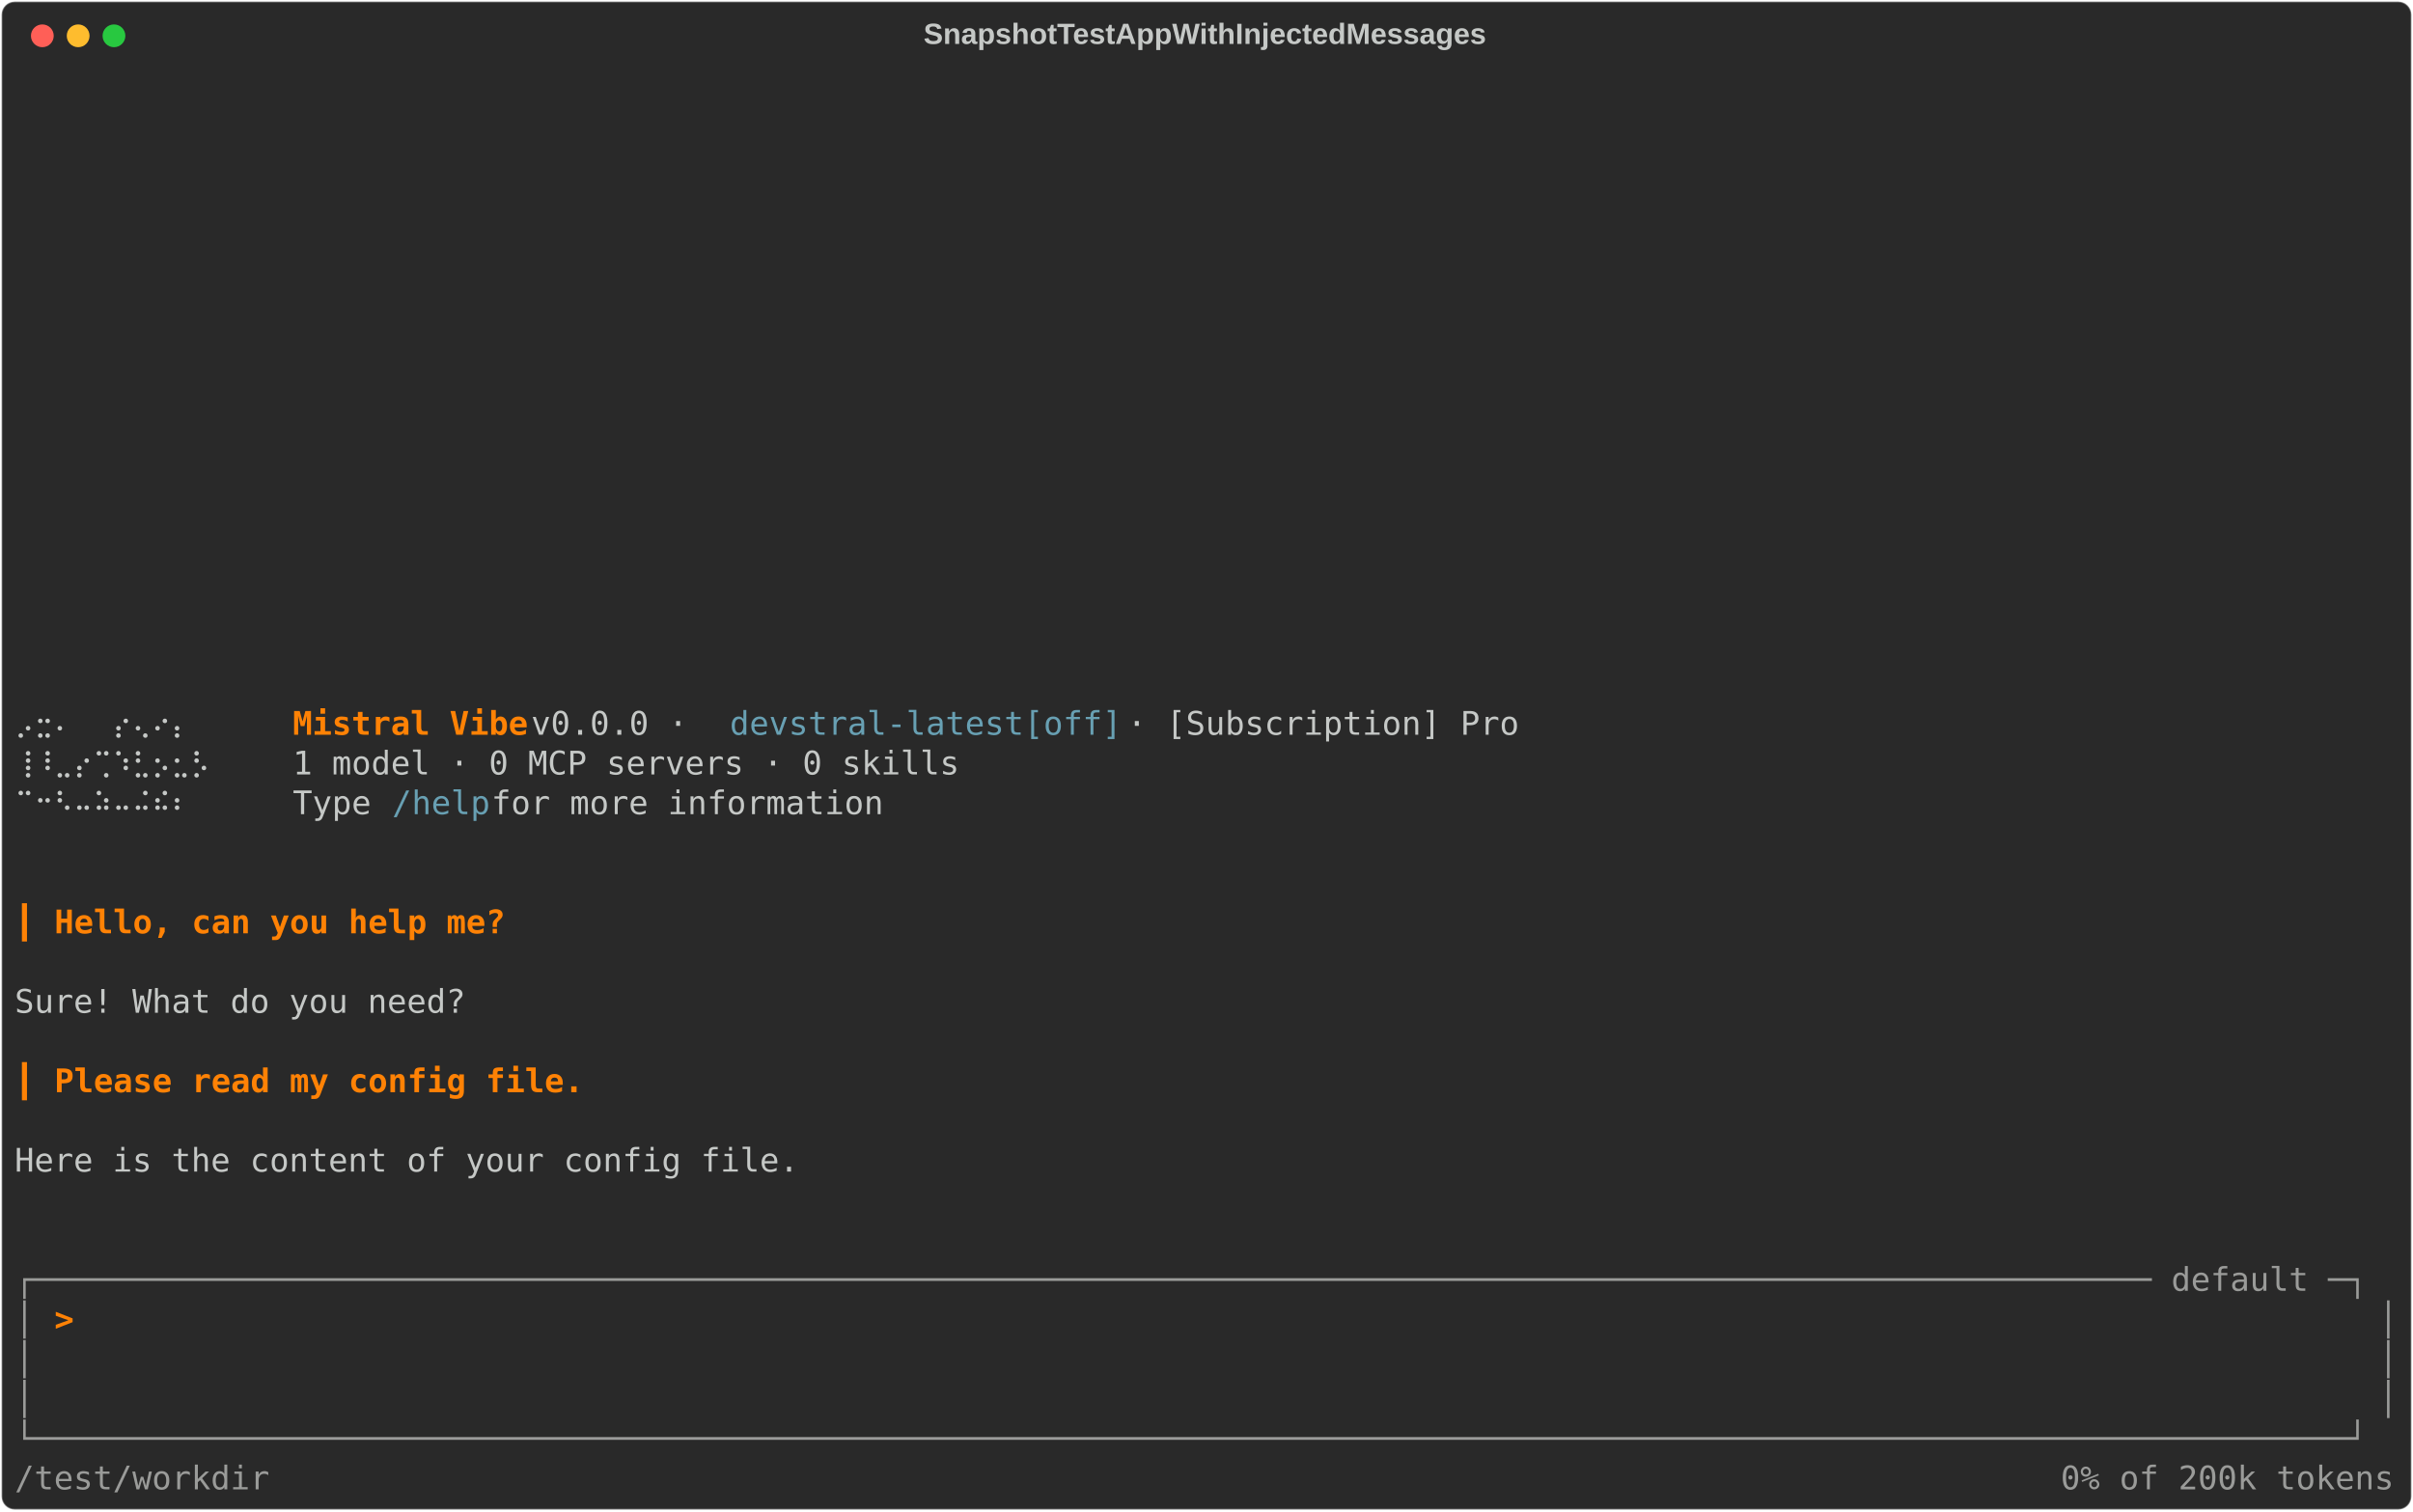
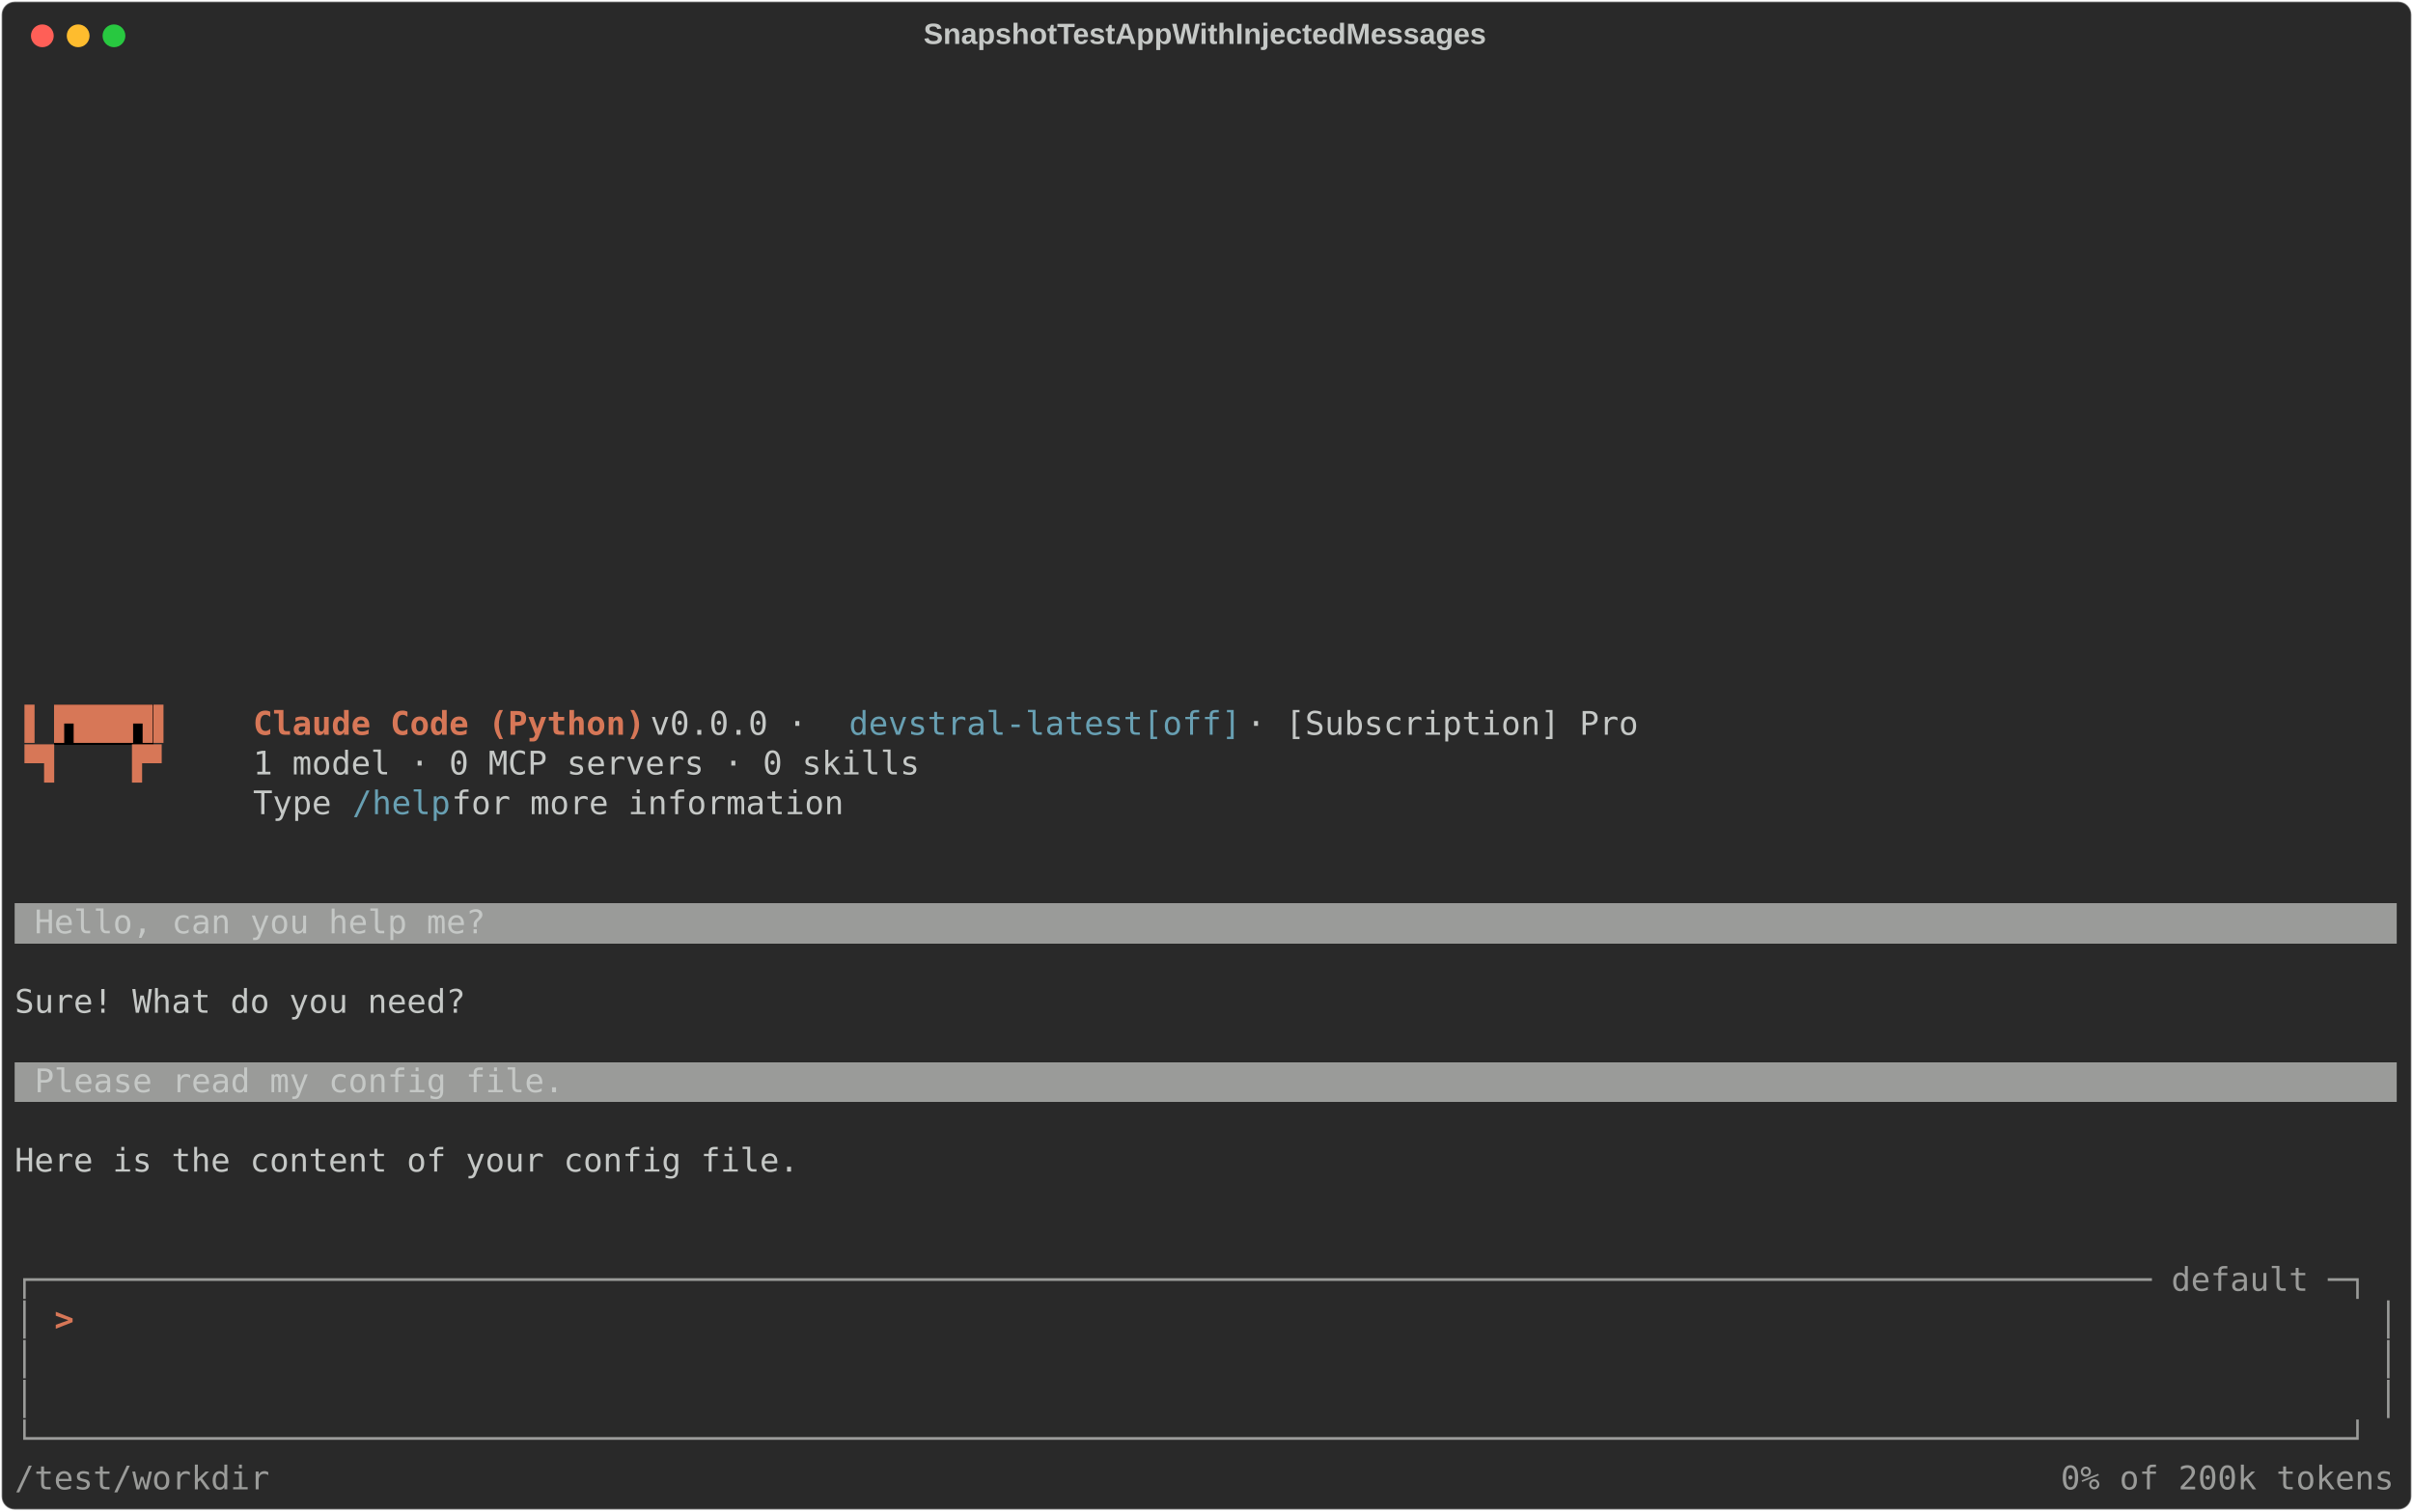
<svg xmlns="http://www.w3.org/2000/svg" class="rich-terminal" viewBox="0 0 1482 928.4">
  <style>

    @font-face {
        font-family: "Fira Code";
        src: local("FiraCode-Regular"),
                url("https://cdnjs.cloudflare.com/ajax/libs/firacode/6.2.0/woff2/FiraCode-Regular.woff2") format("woff2"),
                url("https://cdnjs.cloudflare.com/ajax/libs/firacode/6.2.0/woff/FiraCode-Regular.woff") format("woff");
        font-style: normal;
        font-weight: 400;
    }
    @font-face {
        font-family: "Fira Code";
        src: local("FiraCode-Bold"),
                url("https://cdnjs.cloudflare.com/ajax/libs/firacode/6.2.0/woff2/FiraCode-Bold.woff2") format("woff2"),
                url("https://cdnjs.cloudflare.com/ajax/libs/firacode/6.2.0/woff/FiraCode-Bold.woff") format("woff");
        font-style: bold;
        font-weight: 700;
    }

    .terminal-matrix {
        font-family: Fira Code, monospace;
        font-size: 20px;
        line-height: 24.4px;
        font-variant-east-asian: full-width;
    }

    .terminal-title {
        font-size: 18px;
        font-weight: bold;
        font-family: arial;
    }

    .terminal-r1 { fill: #c5c8c6 }
- .terminal-r2 { fill: #ff8205;font-weight: bold }
- .terminal-r3 { fill: #68a0b3 }
- .terminal-r4 { fill: #ff8205 }
+ .terminal-r2 { fill: #d77757 }
+ .terminal-r3 { fill: #d77757;font-weight: bold }
+ .terminal-r4 { fill: #68a0b3 }
.terminal-r5 { fill: #9a9b99 }
    </style>
  <defs>
    <clipPath id="terminal-clip-terminal">
      <rect x="0" y="0" width="1463.0" height="877.4" />
    </clipPath>
    <clipPath id="terminal-line-0">
      <rect x="0" y="1.5" width="1464" height="24.65" />
    </clipPath>
    <clipPath id="terminal-line-1">
      <rect x="0" y="25.9" width="1464" height="24.65" />
    </clipPath>
    <clipPath id="terminal-line-2">
      <rect x="0" y="50.3" width="1464" height="24.65" />
    </clipPath>
    <clipPath id="terminal-line-3">
      <rect x="0" y="74.7" width="1464" height="24.65" />
    </clipPath>
    <clipPath id="terminal-line-4">
      <rect x="0" y="99.1" width="1464" height="24.65" />
    </clipPath>
    <clipPath id="terminal-line-5">
      <rect x="0" y="123.5" width="1464" height="24.65" />
    </clipPath>
    <clipPath id="terminal-line-6">
      <rect x="0" y="147.9" width="1464" height="24.65" />
    </clipPath>
    <clipPath id="terminal-line-7">
      <rect x="0" y="172.3" width="1464" height="24.65" />
    </clipPath>
    <clipPath id="terminal-line-8">
      <rect x="0" y="196.7" width="1464" height="24.65" />
    </clipPath>
    <clipPath id="terminal-line-9">
      <rect x="0" y="221.1" width="1464" height="24.65" />
    </clipPath>
    <clipPath id="terminal-line-10">
      <rect x="0" y="245.5" width="1464" height="24.65" />
    </clipPath>
    <clipPath id="terminal-line-11">
      <rect x="0" y="269.9" width="1464" height="24.65" />
    </clipPath>
    <clipPath id="terminal-line-12">
      <rect x="0" y="294.3" width="1464" height="24.65" />
    </clipPath>
    <clipPath id="terminal-line-13">
      <rect x="0" y="318.7" width="1464" height="24.65" />
    </clipPath>
    <clipPath id="terminal-line-14">
      <rect x="0" y="343.1" width="1464" height="24.65" />
    </clipPath>
    <clipPath id="terminal-line-15">
      <rect x="0" y="367.5" width="1464" height="24.65" />
    </clipPath>
    <clipPath id="terminal-line-16">
      <rect x="0" y="391.9" width="1464" height="24.65" />
    </clipPath>
    <clipPath id="terminal-line-17">
      <rect x="0" y="416.3" width="1464" height="24.65" />
    </clipPath>
    <clipPath id="terminal-line-18">
      <rect x="0" y="440.7" width="1464" height="24.65" />
    </clipPath>
    <clipPath id="terminal-line-19">
      <rect x="0" y="465.1" width="1464" height="24.65" />
    </clipPath>
    <clipPath id="terminal-line-20">
      <rect x="0" y="489.5" width="1464" height="24.65" />
    </clipPath>
    <clipPath id="terminal-line-21">
      <rect x="0" y="513.9" width="1464" height="24.65" />
    </clipPath>
    <clipPath id="terminal-line-22">
      <rect x="0" y="538.3" width="1464" height="24.65" />
    </clipPath>
    <clipPath id="terminal-line-23">
      <rect x="0" y="562.7" width="1464" height="24.65" />
    </clipPath>
    <clipPath id="terminal-line-24">
      <rect x="0" y="587.1" width="1464" height="24.65" />
    </clipPath>
    <clipPath id="terminal-line-25">
      <rect x="0" y="611.5" width="1464" height="24.65" />
    </clipPath>
    <clipPath id="terminal-line-26">
      <rect x="0" y="635.9" width="1464" height="24.65" />
    </clipPath>
    <clipPath id="terminal-line-27">
      <rect x="0" y="660.3" width="1464" height="24.65" />
    </clipPath>
    <clipPath id="terminal-line-28">
      <rect x="0" y="684.7" width="1464" height="24.65" />
    </clipPath>
    <clipPath id="terminal-line-29">
      <rect x="0" y="709.1" width="1464" height="24.65" />
    </clipPath>
    <clipPath id="terminal-line-30">
      <rect x="0" y="733.5" width="1464" height="24.65" />
    </clipPath>
    <clipPath id="terminal-line-31">
      <rect x="0" y="757.9" width="1464" height="24.65" />
    </clipPath>
    <clipPath id="terminal-line-32">
      <rect x="0" y="782.3" width="1464" height="24.65" />
    </clipPath>
    <clipPath id="terminal-line-33">
      <rect x="0" y="806.7" width="1464" height="24.65" />
    </clipPath>
    <clipPath id="terminal-line-34">
      <rect x="0" y="831.1" width="1464" height="24.65" />
    </clipPath>
  </defs>
  <rect fill="#292929" stroke="rgba(255,255,255,0.35)" stroke-width="1" x="1" y="1" width="1480" height="926.4" rx="8" />
  <text class="terminal-title" fill="#c5c8c6" text-anchor="middle" x="740" y="27">SnapshotTestAppWithInjectedMessages</text>
  <g transform="translate(26,22)">
    <circle cx="0" cy="0" r="7" fill="#ff5f57" />
    <circle cx="22" cy="0" r="7" fill="#febc2e" />
    <circle cx="44" cy="0" r="7" fill="#28c840" />
  </g>
  <g transform="translate(9, 41)" clip-path="url(#terminal-clip-terminal)">
+     <rect fill="#000000" x="24.4" y="391.9" width="61" height="24.65" shape-rendering="crispEdges" />
+     <rect fill="#9a9b99" x="0" y="513.9" width="12.2" height="24.65" shape-rendering="crispEdges" />
+     <rect fill="#9a9b99" x="12.2" y="513.9" width="280.6" height="24.65" shape-rendering="crispEdges" />
+     <rect fill="#9a9b99" x="292.8" y="513.9" width="1171.2" height="24.65" shape-rendering="crispEdges" />
+     <rect fill="#9a9b99" x="0" y="611.5" width="12.2" height="24.65" shape-rendering="crispEdges" />
+     <rect fill="#9a9b99" x="12.2" y="611.5" width="329.4" height="24.65" shape-rendering="crispEdges" />
+     <rect fill="#9a9b99" x="341.6" y="611.5" width="1122.4" height="24.65" shape-rendering="crispEdges" />
    <g class="terminal-matrix">
      <text class="terminal-r1" x="1464" y="20" textLength="12.2" clip-path="url(#terminal-line-0)">
</text>
      <text class="terminal-r1" x="1464" y="44.4" textLength="12.2" clip-path="url(#terminal-line-1)">
</text>
      <text class="terminal-r1" x="1464" y="68.8" textLength="12.2" clip-path="url(#terminal-line-2)">
</text>
      <text class="terminal-r1" x="1464" y="93.2" textLength="12.2" clip-path="url(#terminal-line-3)">
</text>
      <text class="terminal-r1" x="1464" y="117.6" textLength="12.2" clip-path="url(#terminal-line-4)">
</text>
      <text class="terminal-r1" x="1464" y="142" textLength="12.2" clip-path="url(#terminal-line-5)">
</text>
      <text class="terminal-r1" x="1464" y="166.4" textLength="12.2" clip-path="url(#terminal-line-6)">
</text>
      <text class="terminal-r1" x="1464" y="190.8" textLength="12.2" clip-path="url(#terminal-line-7)">
</text>
      <text class="terminal-r1" x="1464" y="215.2" textLength="12.2" clip-path="url(#terminal-line-8)">
</text>
      <text class="terminal-r1" x="1464" y="239.6" textLength="12.2" clip-path="url(#terminal-line-9)">
</text>
      <text class="terminal-r1" x="1464" y="264" textLength="12.2" clip-path="url(#terminal-line-10)">
</text>
      <text class="terminal-r1" x="1464" y="288.4" textLength="12.2" clip-path="url(#terminal-line-11)">
</text>
      <text class="terminal-r1" x="1464" y="312.8" textLength="12.2" clip-path="url(#terminal-line-12)">
</text>
      <text class="terminal-r1" x="1464" y="337.2" textLength="12.2" clip-path="url(#terminal-line-13)">
</text>
      <text class="terminal-r1" x="1464" y="361.6" textLength="12.2" clip-path="url(#terminal-line-14)">
</text>
      <text class="terminal-r1" x="1464" y="386" textLength="12.2" clip-path="url(#terminal-line-15)">
</text>
-       <text class="terminal-r1" x="0" y="410.4" textLength="134.2" clip-path="url(#terminal-line-16)">  ⡠⣒⠄  ⡔⢄⠔⡄</text>
-       <text class="terminal-r2" x="170.8" y="410.4" textLength="146.4" clip-path="url(#terminal-line-16)">Mistral Vibe</text>
-       <text class="terminal-r1" x="317.2" y="410.4" textLength="122" clip-path="url(#terminal-line-16)"> v0.0.0 · </text>
-       <text class="terminal-r3" x="439.2" y="410.4" textLength="244" clip-path="url(#terminal-line-16)">devstral-latest[off]</text>
-       <text class="terminal-r1" x="683.2" y="410.4" textLength="256.2" clip-path="url(#terminal-line-16)"> · [Subscription] Pro</text>
+       <text class="terminal-r2" x="0" y="410.4" textLength="24.4" clip-path="url(#terminal-line-16)"> ▐</text>
+       <text class="terminal-r2" x="24.4" y="410.4" textLength="61" clip-path="url(#terminal-line-16)">▛███▜</text>
+       <text class="terminal-r2" x="85.4" y="410.4" textLength="12.2" clip-path="url(#terminal-line-16)">▌</text>
+       <text class="terminal-r3" x="146.4" y="410.4" textLength="244" clip-path="url(#terminal-line-16)">Claude Code (Python)</text>
+       <text class="terminal-r1" x="390.4" y="410.4" textLength="122" clip-path="url(#terminal-line-16)"> v0.0.0 · </text>
+       <text class="terminal-r4" x="512.4" y="410.4" textLength="244" clip-path="url(#terminal-line-16)">devstral-latest[off]</text>
+       <text class="terminal-r1" x="756.4" y="410.4" textLength="256.2" clip-path="url(#terminal-line-16)"> · [Subscription] Pro</text>
      <text class="terminal-r1" x="1464" y="410.4" textLength="12.2" clip-path="url(#terminal-line-16)">
</text>
-       <text class="terminal-r1" x="0" y="434.8" textLength="134.2" clip-path="url(#terminal-line-17)"> ⢸⠸⣀⡔⢉⠱⣃⡢⣂⡣</text>
-       <text class="terminal-r1" x="170.8" y="434.8" textLength="414.8" clip-path="url(#terminal-line-17)">1 model · 0 MCP servers · 0 skills</text>
+       <text class="terminal-r2" x="0" y="434.8" textLength="97.6" clip-path="url(#terminal-line-17)">▝▜    ▛▘</text>
+       <text class="terminal-r1" x="146.4" y="434.8" textLength="414.8" clip-path="url(#terminal-line-17)">1 model · 0 MCP servers · 0 skills</text>
      <text class="terminal-r1" x="1464" y="434.8" textLength="12.2" clip-path="url(#terminal-line-17)">
</text>
-       <text class="terminal-r1" x="0" y="459.2" textLength="134.2" clip-path="url(#terminal-line-18)">  ⠉⠒⠣⠤⠵⠤⠬⠮⠆</text>
-       <text class="terminal-r1" x="170.8" y="459.2" textLength="61" clip-path="url(#terminal-line-18)">Type </text>
-       <text class="terminal-r3" x="231.8" y="459.2" textLength="61" clip-path="url(#terminal-line-18)">/help</text>
-       <text class="terminal-r1" x="292.8" y="459.2" textLength="256.2" clip-path="url(#terminal-line-18)"> for more information</text>
+       <text class="terminal-r1" x="146.4" y="459.2" textLength="61" clip-path="url(#terminal-line-18)">Type </text>
+       <text class="terminal-r4" x="207.4" y="459.2" textLength="61" clip-path="url(#terminal-line-18)">/help</text>
+       <text class="terminal-r1" x="268.4" y="459.2" textLength="256.2" clip-path="url(#terminal-line-18)"> for more information</text>
      <text class="terminal-r1" x="1464" y="459.2" textLength="12.2" clip-path="url(#terminal-line-18)">
</text>
      <text class="terminal-r1" x="1464" y="483.6" textLength="12.2" clip-path="url(#terminal-line-19)">
</text>
      <text class="terminal-r1" x="1464" y="508" textLength="12.2" clip-path="url(#terminal-line-20)">
</text>
-       <text class="terminal-r4" x="0" y="532.4" textLength="12.2" clip-path="url(#terminal-line-21)">┃</text>
-       <text class="terminal-r2" x="24.4" y="532.4" textLength="280.6" clip-path="url(#terminal-line-21)">Hello, can you help me?</text>
+       <text class="terminal-r1" x="12.2" y="532.4" textLength="280.6" clip-path="url(#terminal-line-21)">Hello, can you help me?</text>
      <text class="terminal-r1" x="1464" y="532.4" textLength="12.2" clip-path="url(#terminal-line-21)">
</text>
      <text class="terminal-r1" x="1464" y="556.8" textLength="12.2" clip-path="url(#terminal-line-22)">
</text>
      <text class="terminal-r1" x="0" y="581.2" textLength="280.6" clip-path="url(#terminal-line-23)">Sure! What do you need?</text>
      <text class="terminal-r1" x="1464" y="581.2" textLength="12.2" clip-path="url(#terminal-line-23)">
</text>
      <text class="terminal-r1" x="1464" y="605.6" textLength="12.2" clip-path="url(#terminal-line-24)">
</text>
-       <text class="terminal-r4" x="0" y="630" textLength="12.2" clip-path="url(#terminal-line-25)">┃</text>
-       <text class="terminal-r2" x="24.4" y="630" textLength="329.4" clip-path="url(#terminal-line-25)">Please read my config file.</text>
+       <text class="terminal-r1" x="12.2" y="630" textLength="329.4" clip-path="url(#terminal-line-25)">Please read my config file.</text>
      <text class="terminal-r1" x="1464" y="630" textLength="12.2" clip-path="url(#terminal-line-25)">
</text>
      <text class="terminal-r1" x="1464" y="654.4" textLength="12.2" clip-path="url(#terminal-line-26)">
</text>
      <text class="terminal-r1" x="0" y="678.8" textLength="488" clip-path="url(#terminal-line-27)">Here is the content of your config file.</text>
      <text class="terminal-r1" x="1464" y="678.8" textLength="12.2" clip-path="url(#terminal-line-27)">
</text>
      <text class="terminal-r1" x="1464" y="703.2" textLength="12.2" clip-path="url(#terminal-line-28)">
</text>
      <text class="terminal-r1" x="1464" y="727.6" textLength="12.2" clip-path="url(#terminal-line-29)">
</text>
      <text class="terminal-r5" x="0" y="752" textLength="1464" clip-path="url(#terminal-line-30)">┌──────────────────────────────────────────────────────────────────────────────────────────────────────────── default ─┐</text>
      <text class="terminal-r1" x="1464" y="752" textLength="12.2" clip-path="url(#terminal-line-30)">
</text>
      <text class="terminal-r5" x="0" y="776.4" textLength="12.2" clip-path="url(#terminal-line-31)">│</text>
-       <text class="terminal-r2" x="24.4" y="776.4" textLength="12.2" clip-path="url(#terminal-line-31)">&gt;</text>
+       <text class="terminal-r3" x="24.4" y="776.4" textLength="12.2" clip-path="url(#terminal-line-31)">&gt;</text>
      <text class="terminal-r5" x="1451.8" y="776.4" textLength="12.2" clip-path="url(#terminal-line-31)">│</text>
      <text class="terminal-r1" x="1464" y="776.4" textLength="12.2" clip-path="url(#terminal-line-31)">
</text>
      <text class="terminal-r5" x="0" y="800.8" textLength="12.2" clip-path="url(#terminal-line-32)">│</text>
      <text class="terminal-r5" x="1451.8" y="800.8" textLength="12.2" clip-path="url(#terminal-line-32)">│</text>
      <text class="terminal-r1" x="1464" y="800.8" textLength="12.2" clip-path="url(#terminal-line-32)">
</text>
      <text class="terminal-r5" x="0" y="825.2" textLength="12.2" clip-path="url(#terminal-line-33)">│</text>
      <text class="terminal-r5" x="1451.8" y="825.2" textLength="12.2" clip-path="url(#terminal-line-33)">│</text>
      <text class="terminal-r1" x="1464" y="825.2" textLength="12.2" clip-path="url(#terminal-line-33)">
</text>
      <text class="terminal-r5" x="0" y="849.6" textLength="1464" clip-path="url(#terminal-line-34)">└──────────────────────────────────────────────────────────────────────────────────────────────────────────────────────┘</text>
      <text class="terminal-r1" x="1464" y="849.6" textLength="12.2" clip-path="url(#terminal-line-34)">
</text>
      <text class="terminal-r5" x="0" y="874" textLength="158.6" clip-path="url(#terminal-line-35)">/test/workdir</text>
      <text class="terminal-r5" x="1256.6" y="874" textLength="207.4" clip-path="url(#terminal-line-35)">0% of 200k tokens</text>
    </g>
  </g>
</svg>
